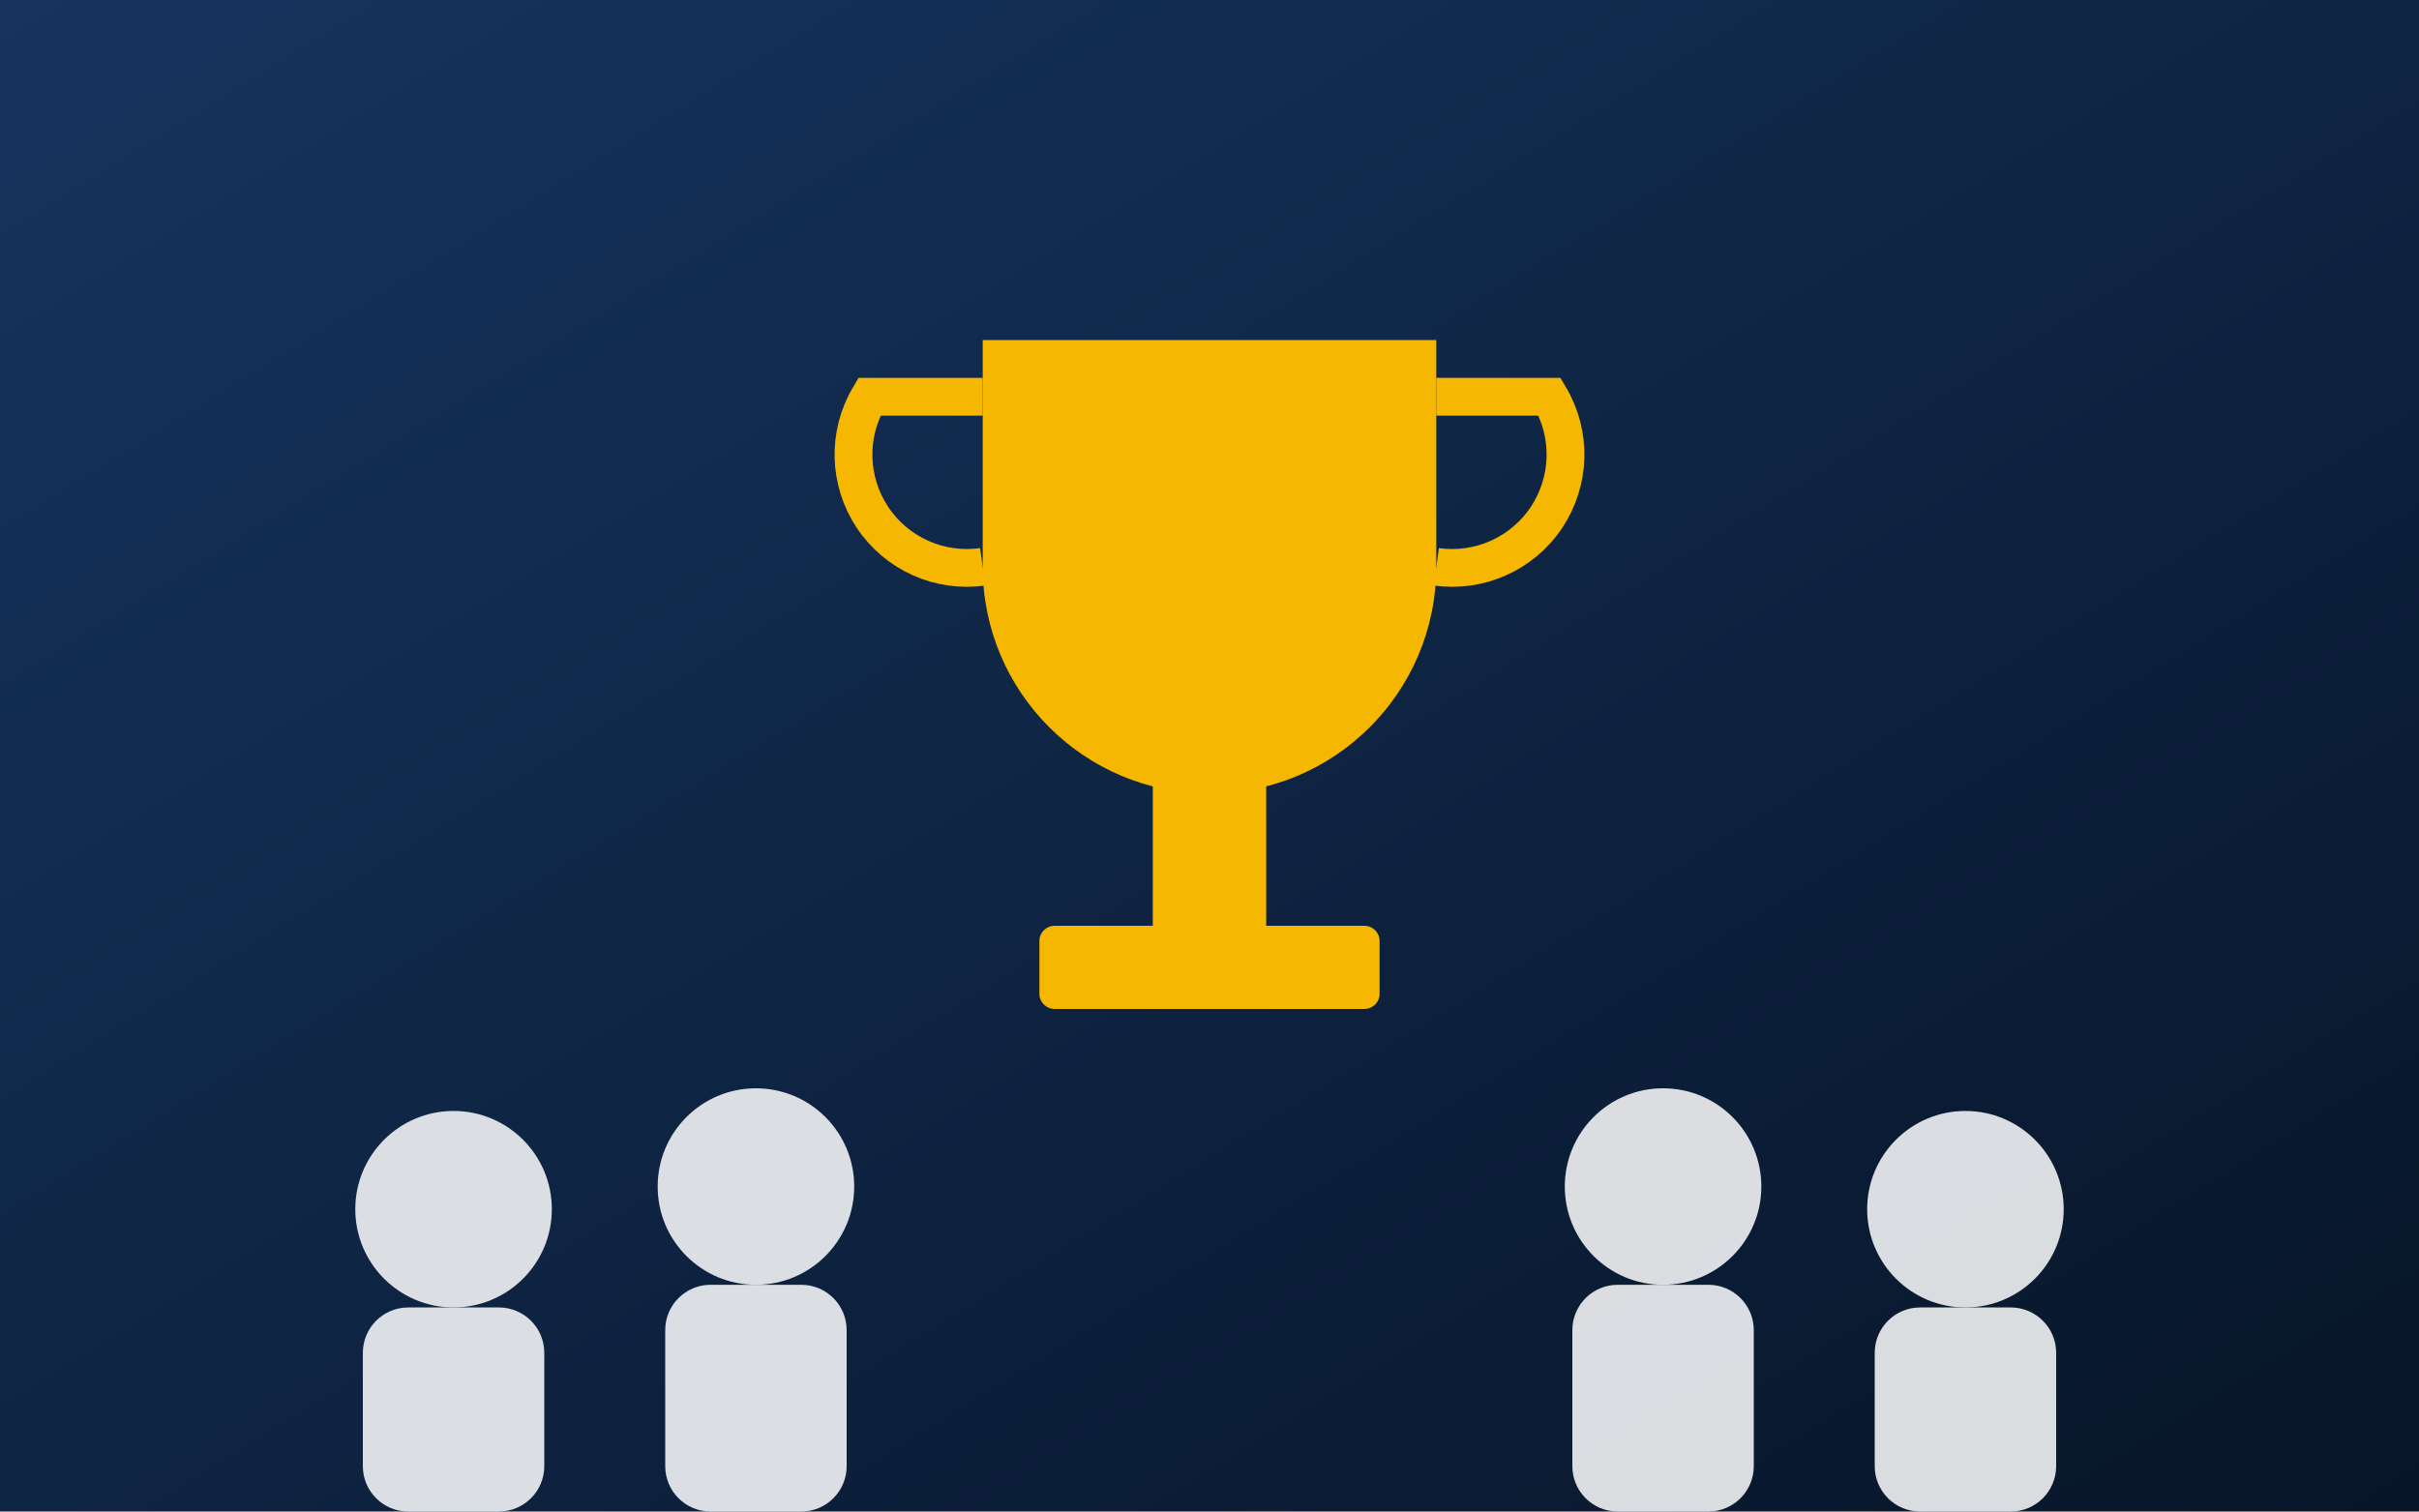
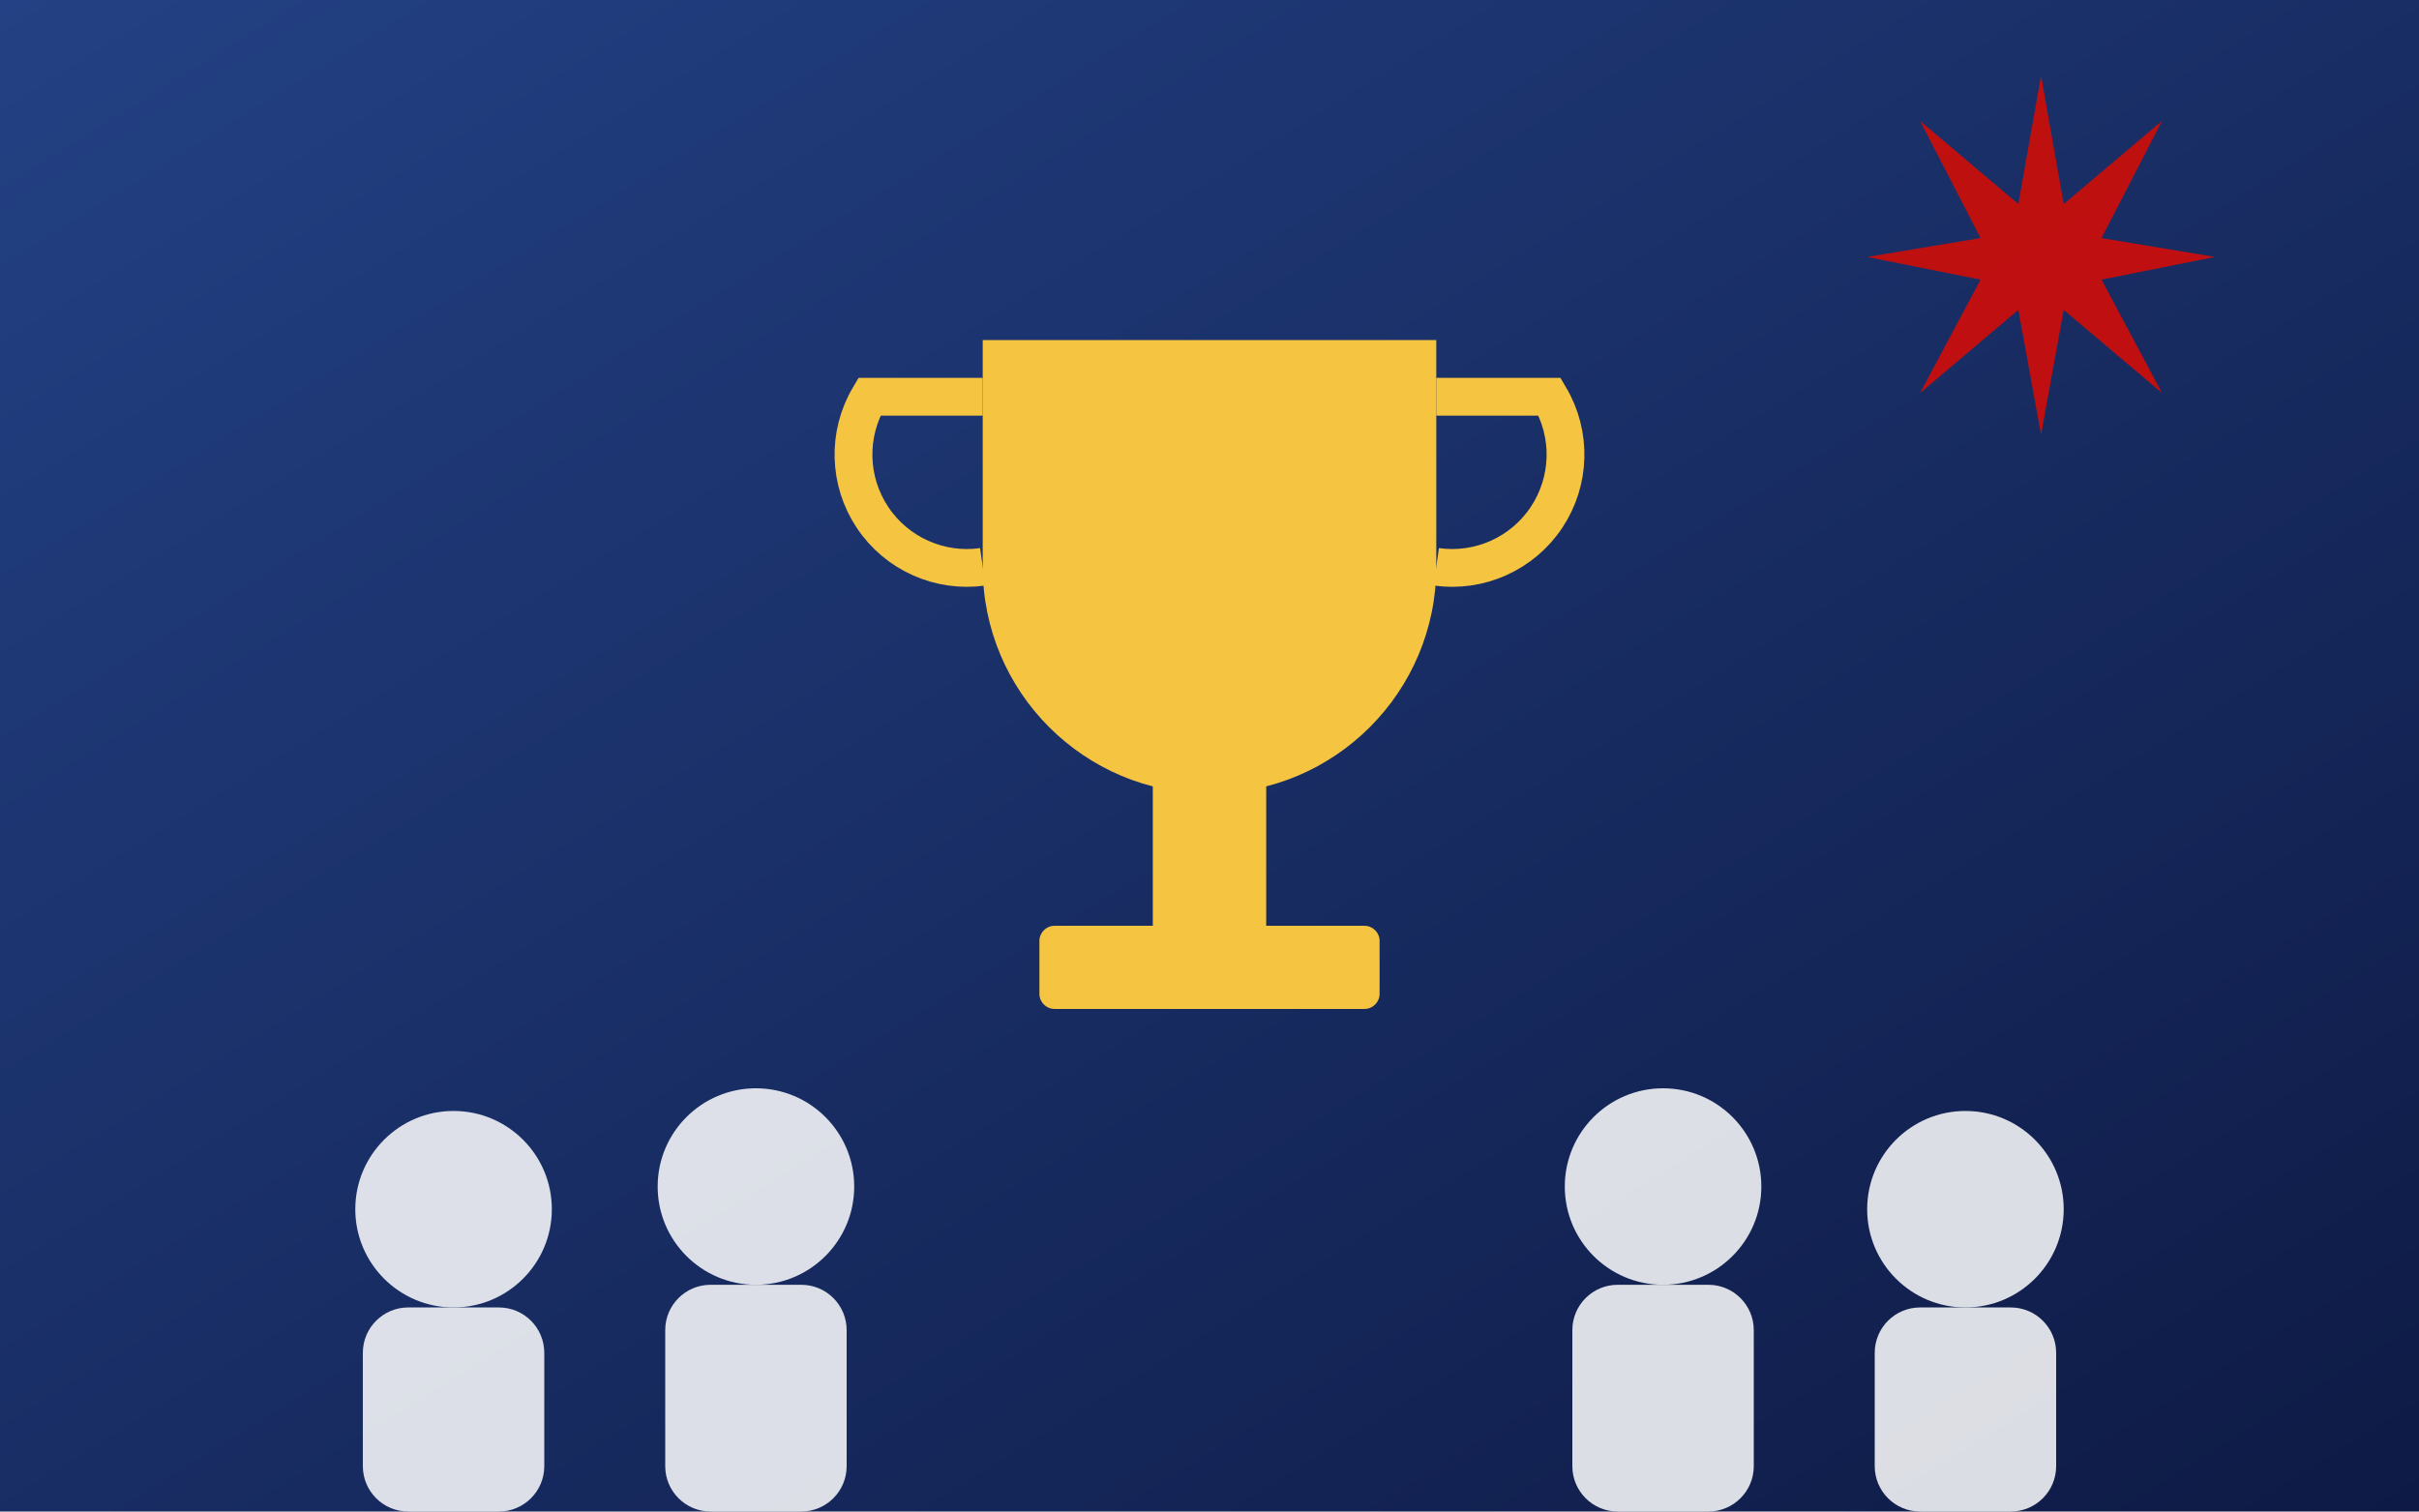
<svg xmlns="http://www.w3.org/2000/svg" viewBox="0 0 640 400">
  <defs>
    <linearGradient id="g" x1="0" y1="0" x2="1" y2="1">
-       <stop offset="0" stop-color="#16345F" />
-       <stop offset="1" stop-color="#071528" />
+       <stop offset="0" stop-color="#234184" />
+       <stop offset="1" stop-color="#0E1A45" />
    </linearGradient>
  </defs>
  <rect width="640" height="400" fill="url(#g)" />
-   <g fill="#F5B700">
+   <path fill="#D20C07" opacity=".9" d="M540 20l6 34 26-22-16 31 30 5-30 6 16 30-26-22-6 33-6-33-26 22 16-30-30-6 30-5-16-31 26 22z" />
+   <g fill="#F5C542">
    <path d="M260 90h120v60a60 60 0 01-120 0z" />
-     <path d="M260 105h-30a30 30 0 0030 45M380 105h30a30 30 0 01-30 45" fill="none" stroke="#F5B700" stroke-width="10" />
+     <path d="M260 105h-30a30 30 0 0030 45M380 105h30a30 30 0 01-30 45" fill="none" stroke="#F5C542" stroke-width="10" />
    <rect x="305" y="205" width="30" height="40" />
    <rect x="275" y="245" width="90" height="22" rx="4" />
  </g>
  <g fill="#ffffff" opacity=".85">
    <circle cx="120" cy="320" r="26" />
    <rect x="96" y="346" width="48" height="54" rx="12" />
    <circle cx="200" cy="314" r="26" />
    <rect x="176" y="340" width="48" height="60" rx="12" />
    <circle cx="440" cy="314" r="26" />
    <rect x="416" y="340" width="48" height="60" rx="12" />
    <circle cx="520" cy="320" r="26" />
    <rect x="496" y="346" width="48" height="54" rx="12" />
  </g>
</svg>
